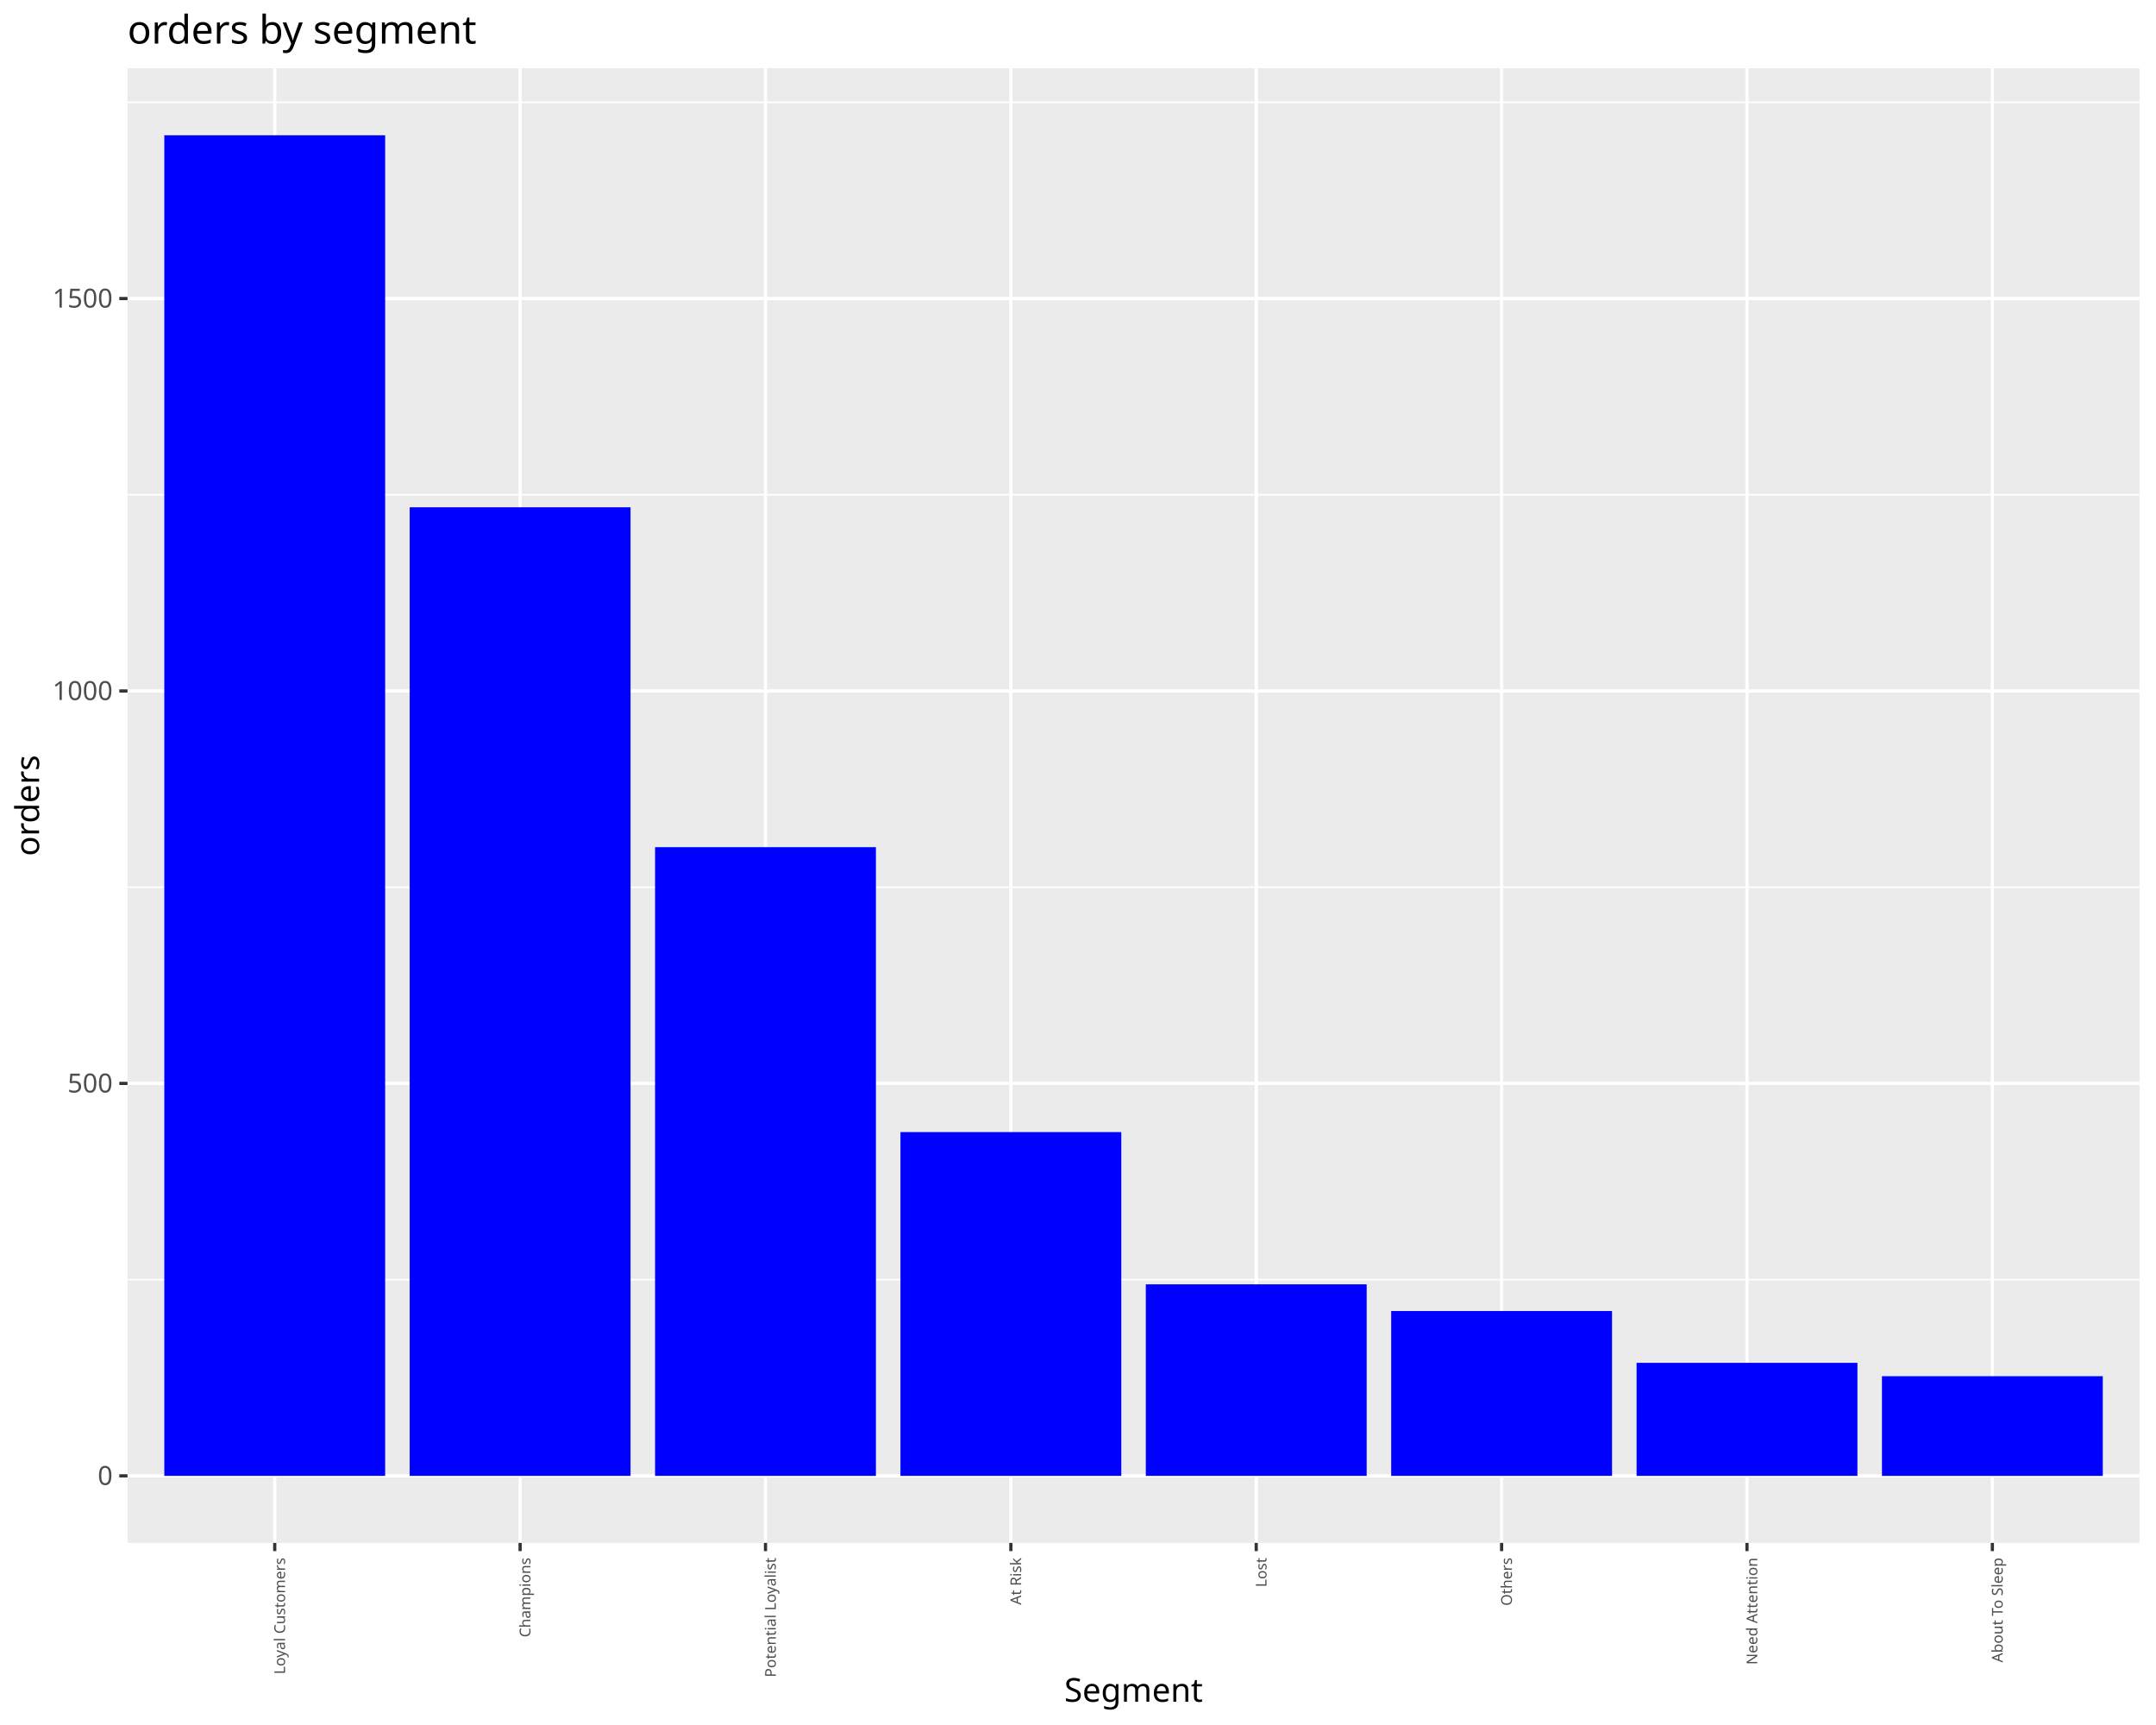
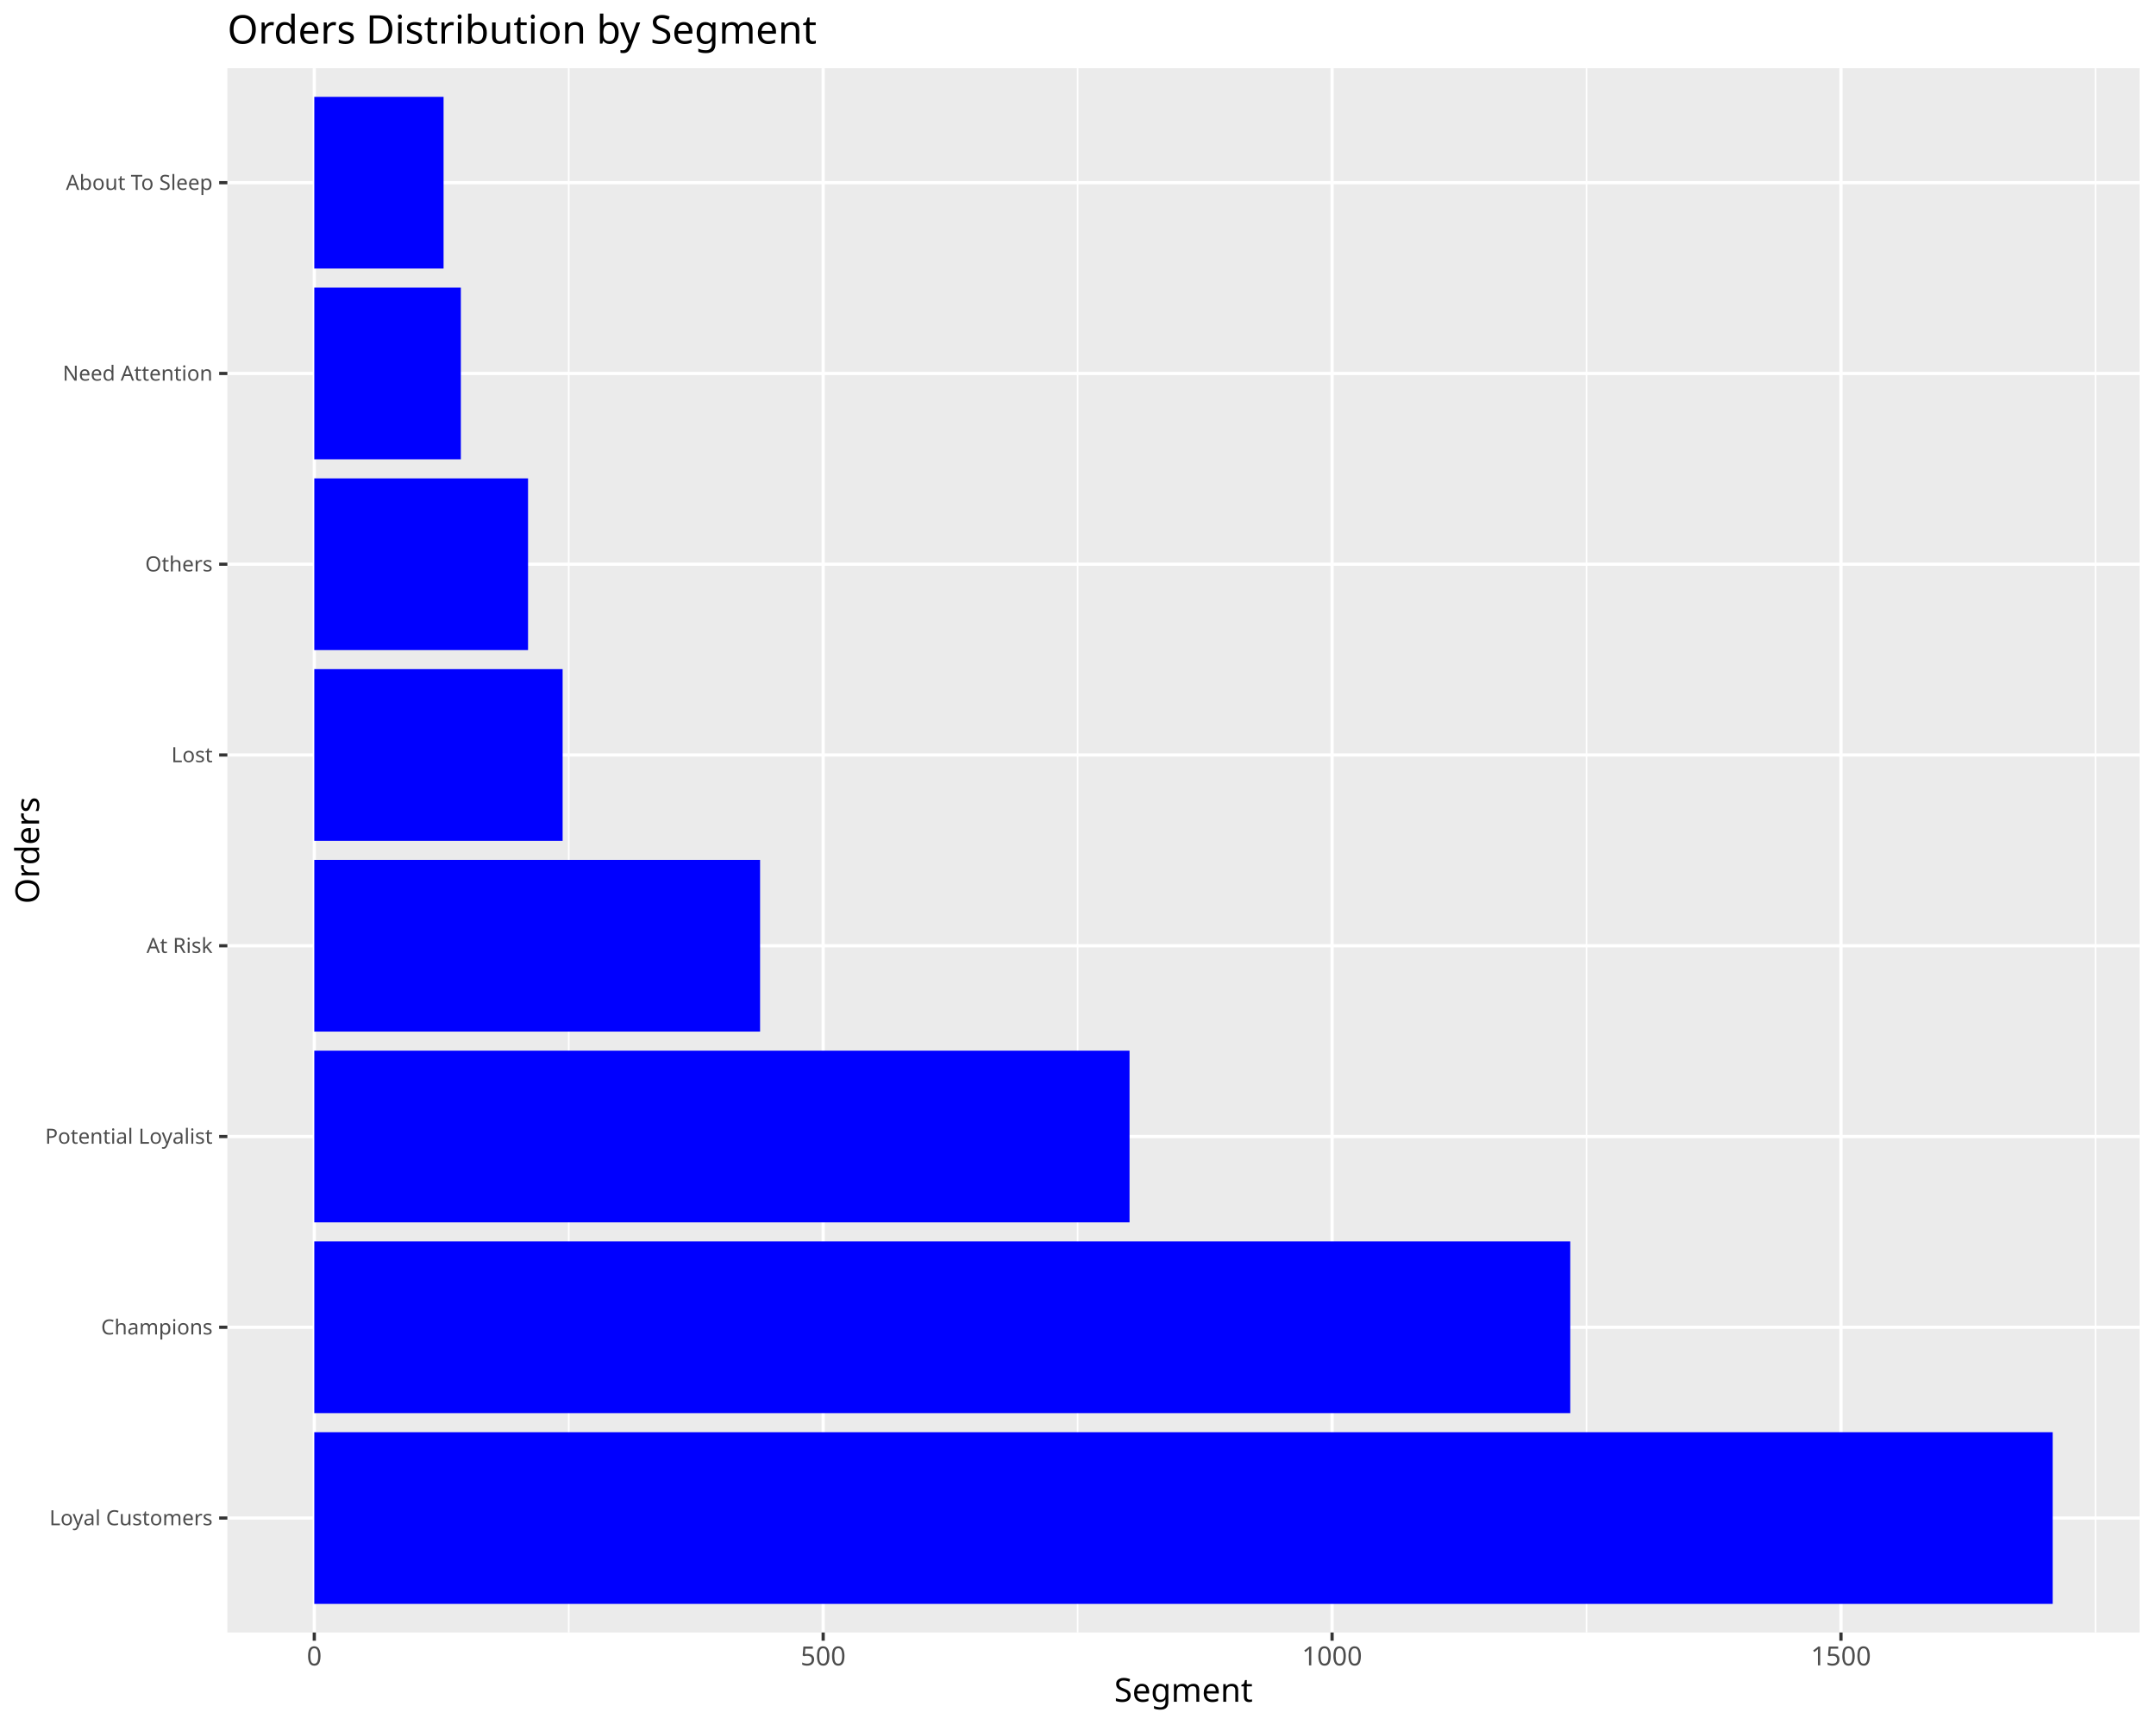
<svg xmlns="http://www.w3.org/2000/svg" class="svglite" data-engine-version="2.0" width="720.00pt" height="576.00pt" viewBox="0 0 720.00 576.00">
  <defs>
    <style type="text/css">
    .svglite line, .svglite polyline, .svglite polygon, .svglite path, .svglite rect, .svglite circle {
      fill: none;
      stroke: #000000;
      stroke-linecap: round;
      stroke-linejoin: round;
      stroke-miterlimit: 10.00;
    }
  </style>
  </defs>
  <rect width="100%" height="100%" style="stroke: none; fill: #FFFFFF;" />
  <defs>
    <clipPath id="cpMC4wMHw3MjAuMDB8MC4wMHw1NzYuMDA=">
      <rect x="0.00" y="0.00" width="720.00" height="576.00" />
    </clipPath>
  </defs>
  <g clip-path="url(#cpMC4wMHw3MjAuMDB8MC4wMHw1NzYuMDA=)">
    <rect x="0.00" y="0.00" width="720.00" height="576.00" style="stroke-width: 1.07; stroke: #FFFFFF; fill: #FFFFFF;" />
  </g>
  <defs>
-     <clipPath id="cpNDIuNTh8NzE0LjUyfDIyLjc4fDUxNS4xOQ==">
-       <rect x="42.58" y="22.78" width="671.94" height="492.41" />
+     <clipPath id="cpNzUuOTN8NzE0LjUyfDIyLjc4fDU0NS4xMQ==">
+       <rect x="75.93" y="22.78" width="638.59" height="522.33" />
    </clipPath>
  </defs>
-   <g clip-path="url(#cpNDIuNTh8NzE0LjUyfDIyLjc4fDUxNS4xOQ==)">
-     <rect x="42.58" y="22.78" width="671.94" height="492.41" style="stroke-width: 1.07; stroke: none; fill: #EBEBEB;" />
-     <polyline points="42.58,427.29 714.52,427.29 " style="stroke-width: 0.53; stroke: #FFFFFF; stroke-linecap: butt;" />
-     <polyline points="42.58,296.25 714.52,296.25 " style="stroke-width: 0.53; stroke: #FFFFFF; stroke-linecap: butt;" />
-     <polyline points="42.58,165.20 714.52,165.20 " style="stroke-width: 0.53; stroke: #FFFFFF; stroke-linecap: butt;" />
-     <polyline points="42.58,34.16 714.52,34.16 " style="stroke-width: 0.53; stroke: #FFFFFF; stroke-linecap: butt;" />
-     <polyline points="42.58,492.81 714.52,492.81 " style="stroke-width: 1.07; stroke: #FFFFFF; stroke-linecap: butt;" />
-     <polyline points="42.58,361.77 714.52,361.77 " style="stroke-width: 1.07; stroke: #FFFFFF; stroke-linecap: butt;" />
-     <polyline points="42.58,230.72 714.52,230.72 " style="stroke-width: 1.07; stroke: #FFFFFF; stroke-linecap: butt;" />
-     <polyline points="42.58,99.68 714.52,99.68 " style="stroke-width: 1.07; stroke: #FFFFFF; stroke-linecap: butt;" />
-     <polyline points="91.75,515.19 91.75,22.78 " style="stroke-width: 1.07; stroke: #FFFFFF; stroke-linecap: butt;" />
-     <polyline points="173.69,515.19 173.69,22.78 " style="stroke-width: 1.07; stroke: #FFFFFF; stroke-linecap: butt;" />
-     <polyline points="255.64,515.19 255.64,22.78 " style="stroke-width: 1.07; stroke: #FFFFFF; stroke-linecap: butt;" />
-     <polyline points="337.58,515.19 337.58,22.78 " style="stroke-width: 1.07; stroke: #FFFFFF; stroke-linecap: butt;" />
-     <polyline points="419.52,515.19 419.52,22.78 " style="stroke-width: 1.07; stroke: #FFFFFF; stroke-linecap: butt;" />
-     <polyline points="501.47,515.19 501.47,22.78 " style="stroke-width: 1.07; stroke: #FFFFFF; stroke-linecap: butt;" />
-     <polyline points="583.41,515.19 583.41,22.78 " style="stroke-width: 1.07; stroke: #FFFFFF; stroke-linecap: butt;" />
-     <polyline points="665.35,515.19 665.35,22.78 " style="stroke-width: 1.07; stroke: #FFFFFF; stroke-linecap: butt;" />
-     <rect x="54.87" y="45.17" width="73.75" height="447.64" style="stroke-width: 1.07; stroke: none; stroke-linecap: butt; stroke-linejoin: miter; fill: #0000FF;" />
-     <rect x="300.71" y="378.02" width="73.75" height="114.79" style="stroke-width: 1.07; stroke: none; stroke-linecap: butt; stroke-linejoin: miter; fill: #0000FF;" />
-     <rect x="136.82" y="169.39" width="73.75" height="323.42" style="stroke-width: 1.07; stroke: none; stroke-linecap: butt; stroke-linejoin: miter; fill: #0000FF;" />
-     <rect x="546.54" y="455.07" width="73.75" height="37.74" style="stroke-width: 1.07; stroke: none; stroke-linecap: butt; stroke-linejoin: miter; fill: #0000FF;" />
-     <rect x="382.65" y="428.86" width="73.75" height="63.95" style="stroke-width: 1.07; stroke: none; stroke-linecap: butt; stroke-linejoin: miter; fill: #0000FF;" />
-     <rect x="218.76" y="282.88" width="73.75" height="209.93" style="stroke-width: 1.07; stroke: none; stroke-linecap: butt; stroke-linejoin: miter; fill: #0000FF;" />
-     <rect x="628.48" y="459.53" width="73.75" height="33.29" style="stroke-width: 1.07; stroke: none; stroke-linecap: butt; stroke-linejoin: miter; fill: #0000FF;" />
-     <rect x="464.59" y="437.77" width="73.75" height="55.04" style="stroke-width: 1.07; stroke: none; stroke-linecap: butt; stroke-linejoin: miter; fill: #0000FF;" />
+   <g clip-path="url(#cpNzUuOTN8NzE0LjUyfDIyLjc4fDU0NS4xMQ==)">
+     <rect x="75.93" y="22.78" width="638.59" height="522.33" style="stroke-width: 1.07; stroke: none; fill: #EBEBEB;" />
+     <polyline points="189.93,545.11 189.93,22.78 " style="stroke-width: 0.53; stroke: #FFFFFF; stroke-linecap: butt;" />
+     <polyline points="359.88,545.11 359.88,22.78 " style="stroke-width: 0.53; stroke: #FFFFFF; stroke-linecap: butt;" />
+     <polyline points="529.82,545.11 529.82,22.78 " style="stroke-width: 0.53; stroke: #FFFFFF; stroke-linecap: butt;" />
+     <polyline points="699.77,545.11 699.77,22.78 " style="stroke-width: 0.53; stroke: #FFFFFF; stroke-linecap: butt;" />
+     <polyline points="75.93,506.89 714.52,506.89 " style="stroke-width: 1.07; stroke: #FFFFFF; stroke-linecap: butt;" />
+     <polyline points="75.93,443.19 714.52,443.19 " style="stroke-width: 1.07; stroke: #FFFFFF; stroke-linecap: butt;" />
+     <polyline points="75.93,379.50 714.52,379.50 " style="stroke-width: 1.07; stroke: #FFFFFF; stroke-linecap: butt;" />
+     <polyline points="75.93,315.80 714.52,315.80 " style="stroke-width: 1.07; stroke: #FFFFFF; stroke-linecap: butt;" />
+     <polyline points="75.93,252.10 714.52,252.10 " style="stroke-width: 1.07; stroke: #FFFFFF; stroke-linecap: butt;" />
+     <polyline points="75.93,188.40 714.52,188.40 " style="stroke-width: 1.07; stroke: #FFFFFF; stroke-linecap: butt;" />
+     <polyline points="75.93,124.70 714.52,124.70 " style="stroke-width: 1.07; stroke: #FFFFFF; stroke-linecap: butt;" />
+     <polyline points="75.93,61.00 714.52,61.00 " style="stroke-width: 1.07; stroke: #FFFFFF; stroke-linecap: butt;" />
+     <polyline points="104.96,545.11 104.96,22.78 " style="stroke-width: 1.07; stroke: #FFFFFF; stroke-linecap: butt;" />
+     <polyline points="274.90,545.11 274.90,22.78 " style="stroke-width: 1.07; stroke: #FFFFFF; stroke-linecap: butt;" />
+     <polyline points="444.85,545.11 444.85,22.78 " style="stroke-width: 1.07; stroke: #FFFFFF; stroke-linecap: butt;" />
+     <polyline points="614.80,545.11 614.80,22.78 " style="stroke-width: 1.07; stroke: #FFFFFF; stroke-linecap: butt;" />
+     <rect x="104.96" y="478.23" width="580.54" height="57.33" style="stroke-width: 1.07; stroke: none; stroke-linecap: butt; stroke-linejoin: miter; fill: #0000FF;" />
+     <rect x="104.96" y="287.13" width="148.87" height="57.33" style="stroke-width: 1.07; stroke: none; stroke-linecap: butt; stroke-linejoin: miter; fill: #0000FF;" />
+     <rect x="104.96" y="414.53" width="419.43" height="57.33" style="stroke-width: 1.07; stroke: none; stroke-linecap: butt; stroke-linejoin: miter; fill: #0000FF;" />
+     <rect x="104.96" y="96.04" width="48.94" height="57.33" style="stroke-width: 1.07; stroke: none; stroke-linecap: butt; stroke-linejoin: miter; fill: #0000FF;" />
+     <rect x="104.96" y="223.43" width="82.93" height="57.33" style="stroke-width: 1.07; stroke: none; stroke-linecap: butt; stroke-linejoin: miter; fill: #0000FF;" />
+     <rect x="104.96" y="350.83" width="272.25" height="57.33" style="stroke-width: 1.07; stroke: none; stroke-linecap: butt; stroke-linejoin: miter; fill: #0000FF;" />
+     <rect x="104.96" y="32.34" width="43.17" height="57.33" style="stroke-width: 1.07; stroke: none; stroke-linecap: butt; stroke-linejoin: miter; fill: #0000FF;" />
+     <rect x="104.96" y="159.74" width="71.38" height="57.33" style="stroke-width: 1.07; stroke: none; stroke-linecap: butt; stroke-linejoin: miter; fill: #0000FF;" />
  </g>
  <g clip-path="url(#cpMC4wMHw3MjAuMDB8MC4wMHw1NzYuMDA=)">
-     <text x="37.65" y="495.84" text-anchor="end" style="font-size: 8.80px; fill: #4D4D4D; font-family: sans;" textLength="4.89px" lengthAdjust="spacingAndGlyphs">0</text>
-     <text x="37.65" y="364.79" text-anchor="end" style="font-size: 8.80px; fill: #4D4D4D; font-family: sans;" textLength="14.68px" lengthAdjust="spacingAndGlyphs">500</text>
-     <text x="37.65" y="233.75" text-anchor="end" style="font-size: 8.80px; fill: #4D4D4D; font-family: sans;" textLength="19.58px" lengthAdjust="spacingAndGlyphs">1000</text>
-     <text x="37.65" y="102.71" text-anchor="end" style="font-size: 8.80px; fill: #4D4D4D; font-family: sans;" textLength="19.58px" lengthAdjust="spacingAndGlyphs">1500</text>
-     <polyline points="39.84,492.81 42.58,492.81 " style="stroke-width: 1.07; stroke: #333333; stroke-linecap: butt;" />
-     <polyline points="39.84,361.77 42.58,361.77 " style="stroke-width: 1.07; stroke: #333333; stroke-linecap: butt;" />
-     <polyline points="39.84,230.72 42.58,230.72 " style="stroke-width: 1.07; stroke: #333333; stroke-linecap: butt;" />
-     <polyline points="39.84,99.68 42.58,99.68 " style="stroke-width: 1.07; stroke: #333333; stroke-linecap: butt;" />
-     <polyline points="91.75,517.93 91.75,515.19 " style="stroke-width: 1.07; stroke: #333333; stroke-linecap: butt;" />
-     <polyline points="173.69,517.93 173.69,515.19 " style="stroke-width: 1.07; stroke: #333333; stroke-linecap: butt;" />
-     <polyline points="255.64,517.93 255.64,515.19 " style="stroke-width: 1.07; stroke: #333333; stroke-linecap: butt;" />
-     <polyline points="337.58,517.93 337.58,515.19 " style="stroke-width: 1.07; stroke: #333333; stroke-linecap: butt;" />
-     <polyline points="419.52,517.93 419.52,515.19 " style="stroke-width: 1.07; stroke: #333333; stroke-linecap: butt;" />
-     <polyline points="501.47,517.93 501.47,515.19 " style="stroke-width: 1.07; stroke: #333333; stroke-linecap: butt;" />
-     <polyline points="583.41,517.93 583.41,515.19 " style="stroke-width: 1.07; stroke: #333333; stroke-linecap: butt;" />
-     <polyline points="665.35,517.93 665.35,515.19 " style="stroke-width: 1.07; stroke: #333333; stroke-linecap: butt;" />
-     <text transform="translate(95.19,520.12) rotate(-90)" text-anchor="end" style="font-size: 5.00px; fill: #4D4D4D; font-family: sans;" textLength="37.52px" lengthAdjust="spacingAndGlyphs">Loyal Customers</text>
-     <text transform="translate(177.13,520.12) rotate(-90)" text-anchor="end" style="font-size: 5.00px; fill: #4D4D4D; font-family: sans;" textLength="25.30px" lengthAdjust="spacingAndGlyphs">Champions</text>
-     <text transform="translate(259.08,520.12) rotate(-90)" text-anchor="end" style="font-size: 5.00px; fill: #4D4D4D; font-family: sans;" textLength="37.80px" lengthAdjust="spacingAndGlyphs">Potential Loyalist</text>
-     <text transform="translate(341.02,520.12) rotate(-90)" text-anchor="end" style="font-size: 5.00px; fill: #4D4D4D; font-family: sans;" textLength="15.84px" lengthAdjust="spacingAndGlyphs">At Risk</text>
-     <text transform="translate(422.96,520.12) rotate(-90)" text-anchor="end" style="font-size: 5.00px; fill: #4D4D4D; font-family: sans;" textLength="9.45px" lengthAdjust="spacingAndGlyphs">Lost</text>
-     <text transform="translate(504.91,520.12) rotate(-90)" text-anchor="end" style="font-size: 5.00px; fill: #4D4D4D; font-family: sans;" textLength="15.01px" lengthAdjust="spacingAndGlyphs">Others</text>
-     <text transform="translate(586.85,520.12) rotate(-90)" text-anchor="end" style="font-size: 5.00px; fill: #4D4D4D; font-family: sans;" textLength="33.08px" lengthAdjust="spacingAndGlyphs">Need Attention</text>
-     <text transform="translate(668.80,520.12) rotate(-90)" text-anchor="end" style="font-size: 5.00px; fill: #4D4D4D; font-family: sans;" textLength="34.47px" lengthAdjust="spacingAndGlyphs">About To Sleep</text>
-     <text x="378.55" y="568.24" text-anchor="middle" style="font-size: 11.00px; font-family: sans;" textLength="44.04px" lengthAdjust="spacingAndGlyphs">Segment</text>
-     <text transform="translate(13.05,268.99) rotate(-90)" text-anchor="middle" style="font-size: 11.00px; font-family: sans;" textLength="31.18px" lengthAdjust="spacingAndGlyphs">orders</text>
-     <text x="42.58" y="14.56" style="font-size: 13.20px; font-family: sans;" textLength="109.34px" lengthAdjust="spacingAndGlyphs">orders by segment</text>
+     <text x="71.00" y="509.30" text-anchor="end" style="font-size: 7.00px; fill: #4D4D4D; font-family: sans;" textLength="52.53px" lengthAdjust="spacingAndGlyphs">Loyal Customers</text>
+     <text x="71.00" y="445.60" text-anchor="end" style="font-size: 7.00px; fill: #4D4D4D; font-family: sans;" textLength="35.41px" lengthAdjust="spacingAndGlyphs">Champions</text>
+     <text x="71.00" y="381.90" text-anchor="end" style="font-size: 7.00px; fill: #4D4D4D; font-family: sans;" textLength="52.92px" lengthAdjust="spacingAndGlyphs">Potential Loyalist</text>
+     <text x="71.00" y="318.21" text-anchor="end" style="font-size: 7.00px; fill: #4D4D4D; font-family: sans;" textLength="22.18px" lengthAdjust="spacingAndGlyphs">At Risk</text>
+     <text x="71.00" y="254.51" text-anchor="end" style="font-size: 7.00px; fill: #4D4D4D; font-family: sans;" textLength="13.23px" lengthAdjust="spacingAndGlyphs">Lost</text>
+     <text x="71.00" y="190.81" text-anchor="end" style="font-size: 7.00px; fill: #4D4D4D; font-family: sans;" textLength="21.01px" lengthAdjust="spacingAndGlyphs">Others</text>
+     <text x="71.00" y="127.11" text-anchor="end" style="font-size: 7.00px; fill: #4D4D4D; font-family: sans;" textLength="46.31px" lengthAdjust="spacingAndGlyphs">Need Attention</text>
+     <text x="71.00" y="63.41" text-anchor="end" style="font-size: 7.00px; fill: #4D4D4D; font-family: sans;" textLength="48.26px" lengthAdjust="spacingAndGlyphs">About To Sleep</text>
+     <polyline points="73.19,506.89 75.93,506.89 " style="stroke-width: 1.07; stroke: #333333; stroke-linecap: butt;" />
+     <polyline points="73.19,443.19 75.93,443.19 " style="stroke-width: 1.07; stroke: #333333; stroke-linecap: butt;" />
+     <polyline points="73.19,379.50 75.93,379.50 " style="stroke-width: 1.07; stroke: #333333; stroke-linecap: butt;" />
+     <polyline points="73.19,315.80 75.93,315.80 " style="stroke-width: 1.07; stroke: #333333; stroke-linecap: butt;" />
+     <polyline points="73.19,252.10 75.93,252.10 " style="stroke-width: 1.07; stroke: #333333; stroke-linecap: butt;" />
+     <polyline points="73.19,188.40 75.93,188.40 " style="stroke-width: 1.07; stroke: #333333; stroke-linecap: butt;" />
+     <polyline points="73.19,124.70 75.93,124.70 " style="stroke-width: 1.07; stroke: #333333; stroke-linecap: butt;" />
+     <polyline points="73.19,61.00 75.93,61.00 " style="stroke-width: 1.07; stroke: #333333; stroke-linecap: butt;" />
+     <polyline points="104.96,547.85 104.96,545.11 " style="stroke-width: 1.07; stroke: #333333; stroke-linecap: butt;" />
+     <polyline points="274.90,547.85 274.90,545.11 " style="stroke-width: 1.07; stroke: #333333; stroke-linecap: butt;" />
+     <polyline points="444.85,547.85 444.85,545.11 " style="stroke-width: 1.07; stroke: #333333; stroke-linecap: butt;" />
+     <polyline points="614.80,547.85 614.80,545.11 " style="stroke-width: 1.07; stroke: #333333; stroke-linecap: butt;" />
+     <text x="104.96" y="556.10" text-anchor="middle" style="font-size: 8.80px; fill: #4D4D4D; font-family: sans;" textLength="4.89px" lengthAdjust="spacingAndGlyphs">0</text>
+     <text x="274.90" y="556.10" text-anchor="middle" style="font-size: 8.80px; fill: #4D4D4D; font-family: sans;" textLength="14.68px" lengthAdjust="spacingAndGlyphs">500</text>
+     <text x="444.85" y="556.10" text-anchor="middle" style="font-size: 8.80px; fill: #4D4D4D; font-family: sans;" textLength="19.58px" lengthAdjust="spacingAndGlyphs">1000</text>
+     <text x="614.80" y="556.10" text-anchor="middle" style="font-size: 8.80px; fill: #4D4D4D; font-family: sans;" textLength="19.58px" lengthAdjust="spacingAndGlyphs">1500</text>
+     <text x="395.22" y="568.24" text-anchor="middle" style="font-size: 11.00px; font-family: sans;" textLength="44.04px" lengthAdjust="spacingAndGlyphs">Segment</text>
+     <text transform="translate(13.05,283.95) rotate(-90)" text-anchor="middle" style="font-size: 11.00px; font-family: sans;" textLength="33.63px" lengthAdjust="spacingAndGlyphs">Orders</text>
+     <text x="75.93" y="14.56" style="font-size: 13.20px; font-family: sans;" textLength="187.84px" lengthAdjust="spacingAndGlyphs">Orders  Distribution by Segment</text>
  </g>
</svg>
